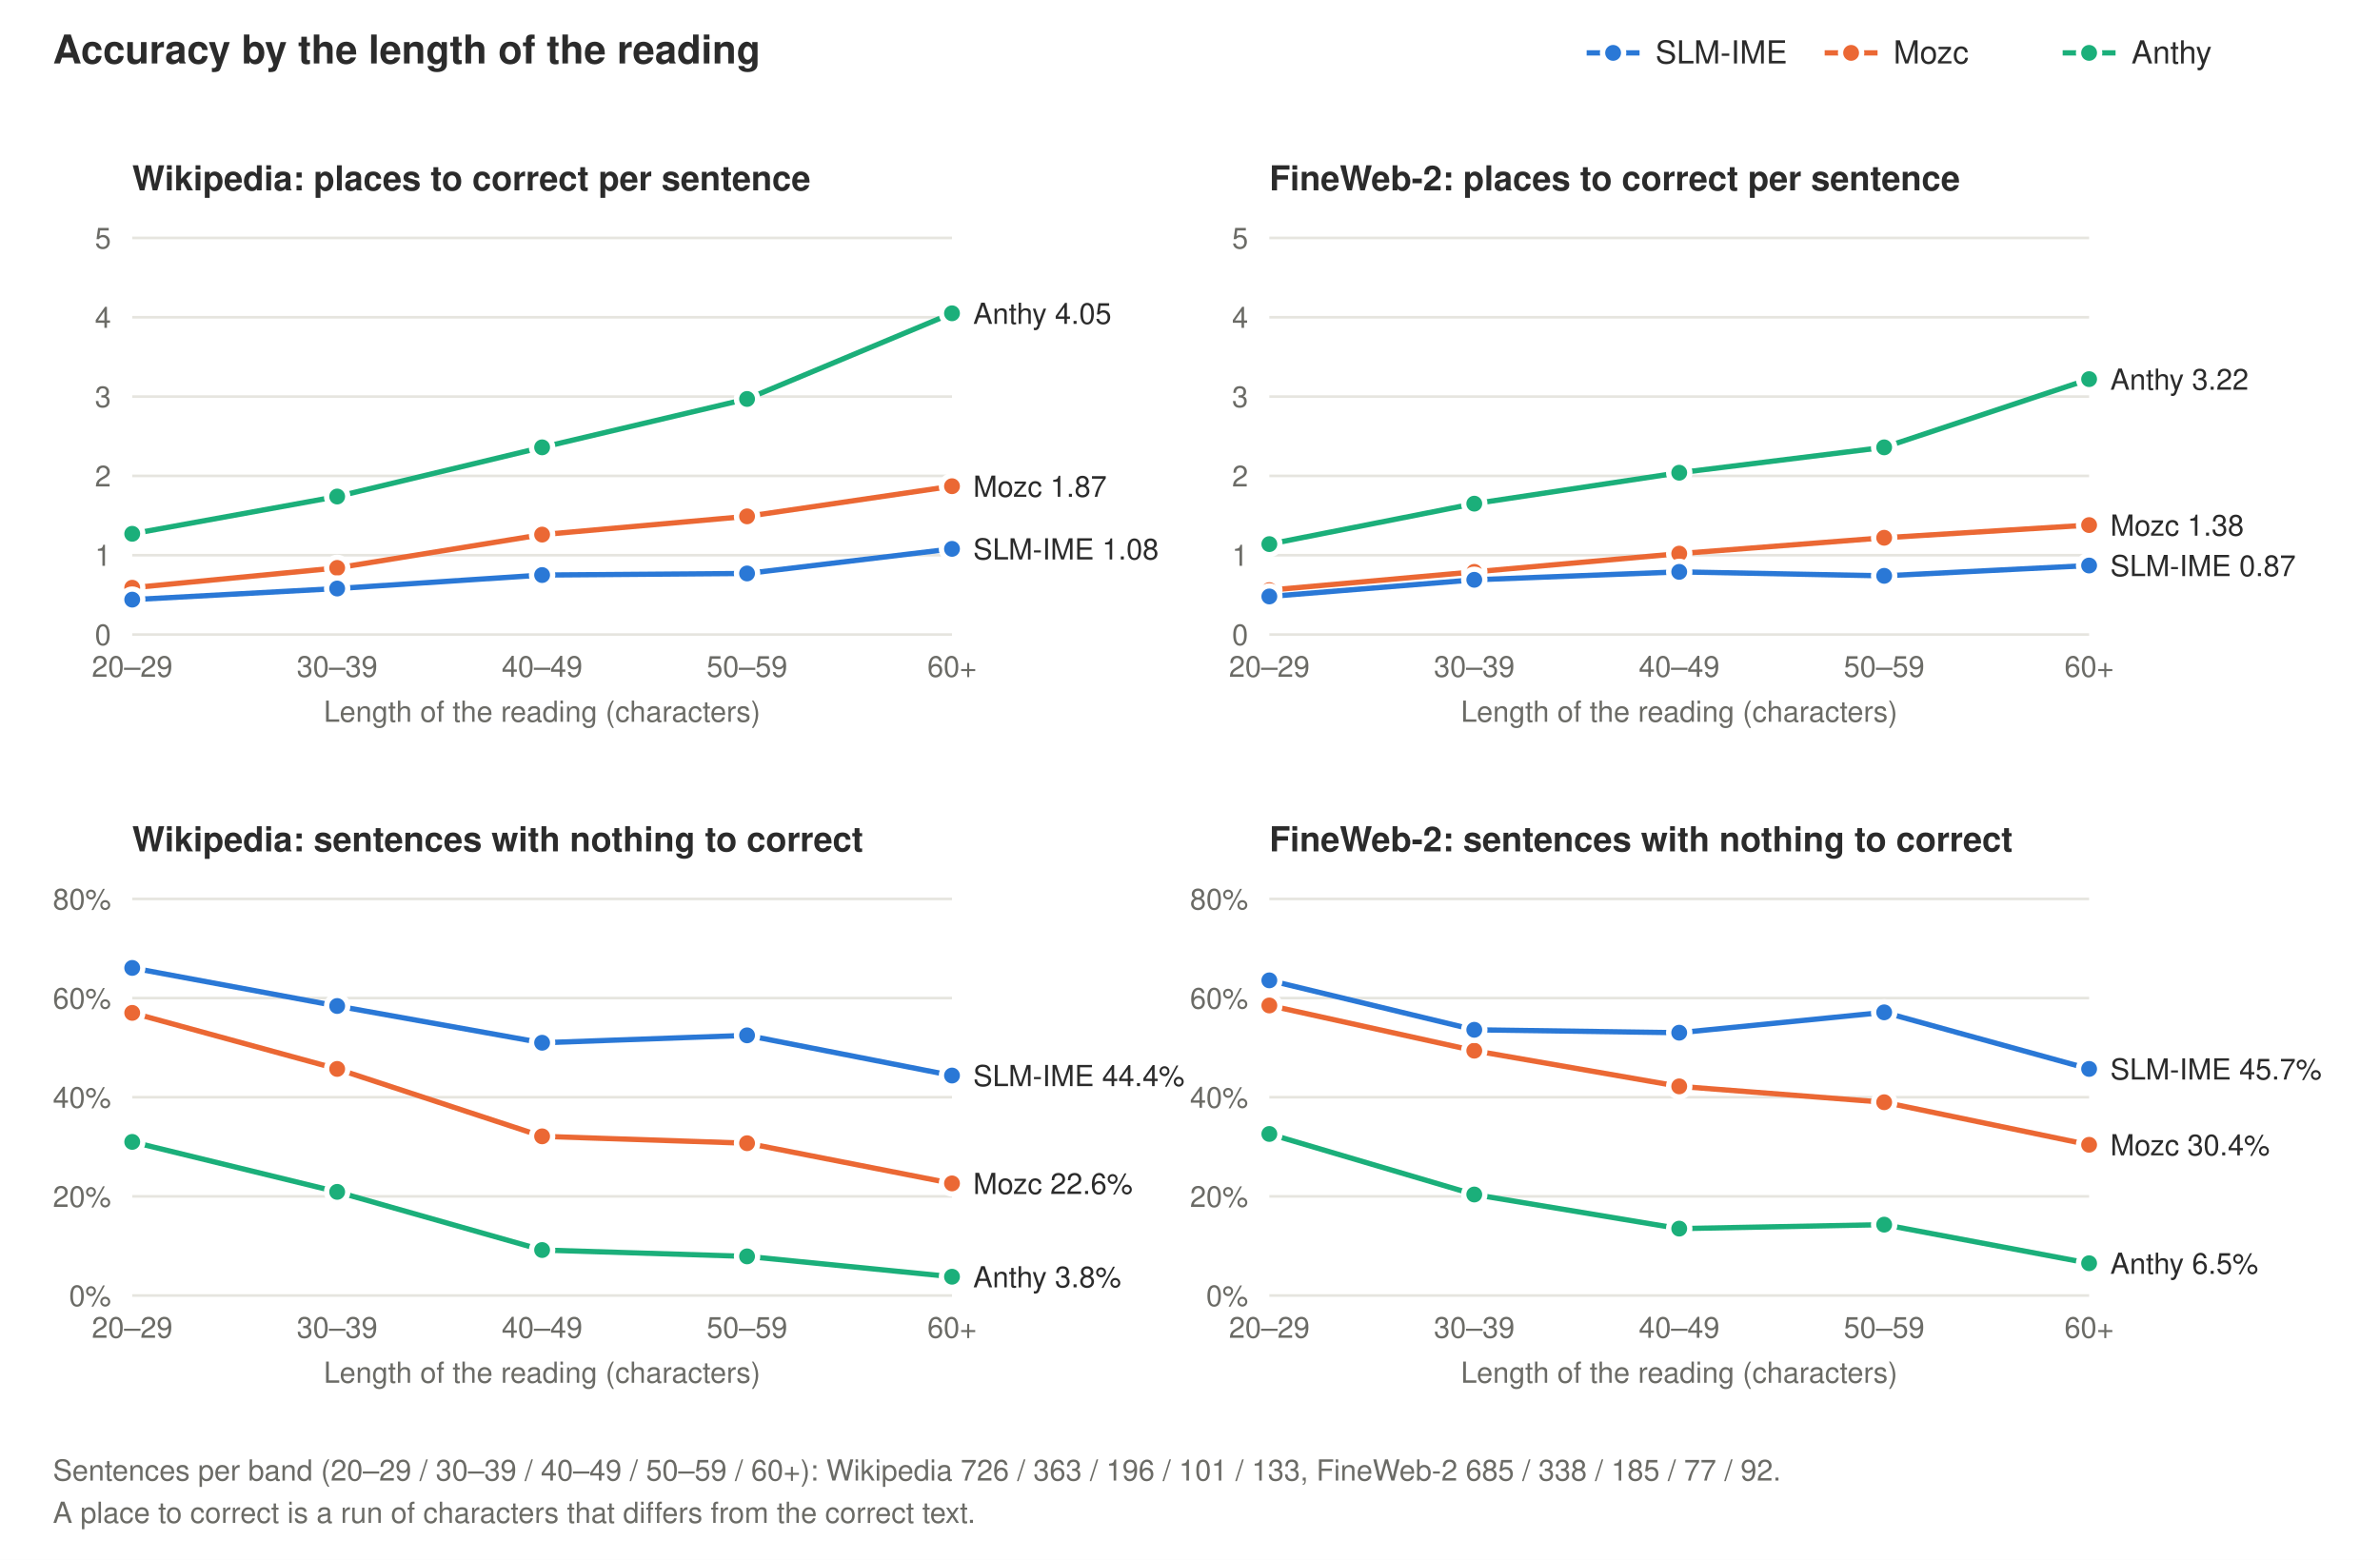
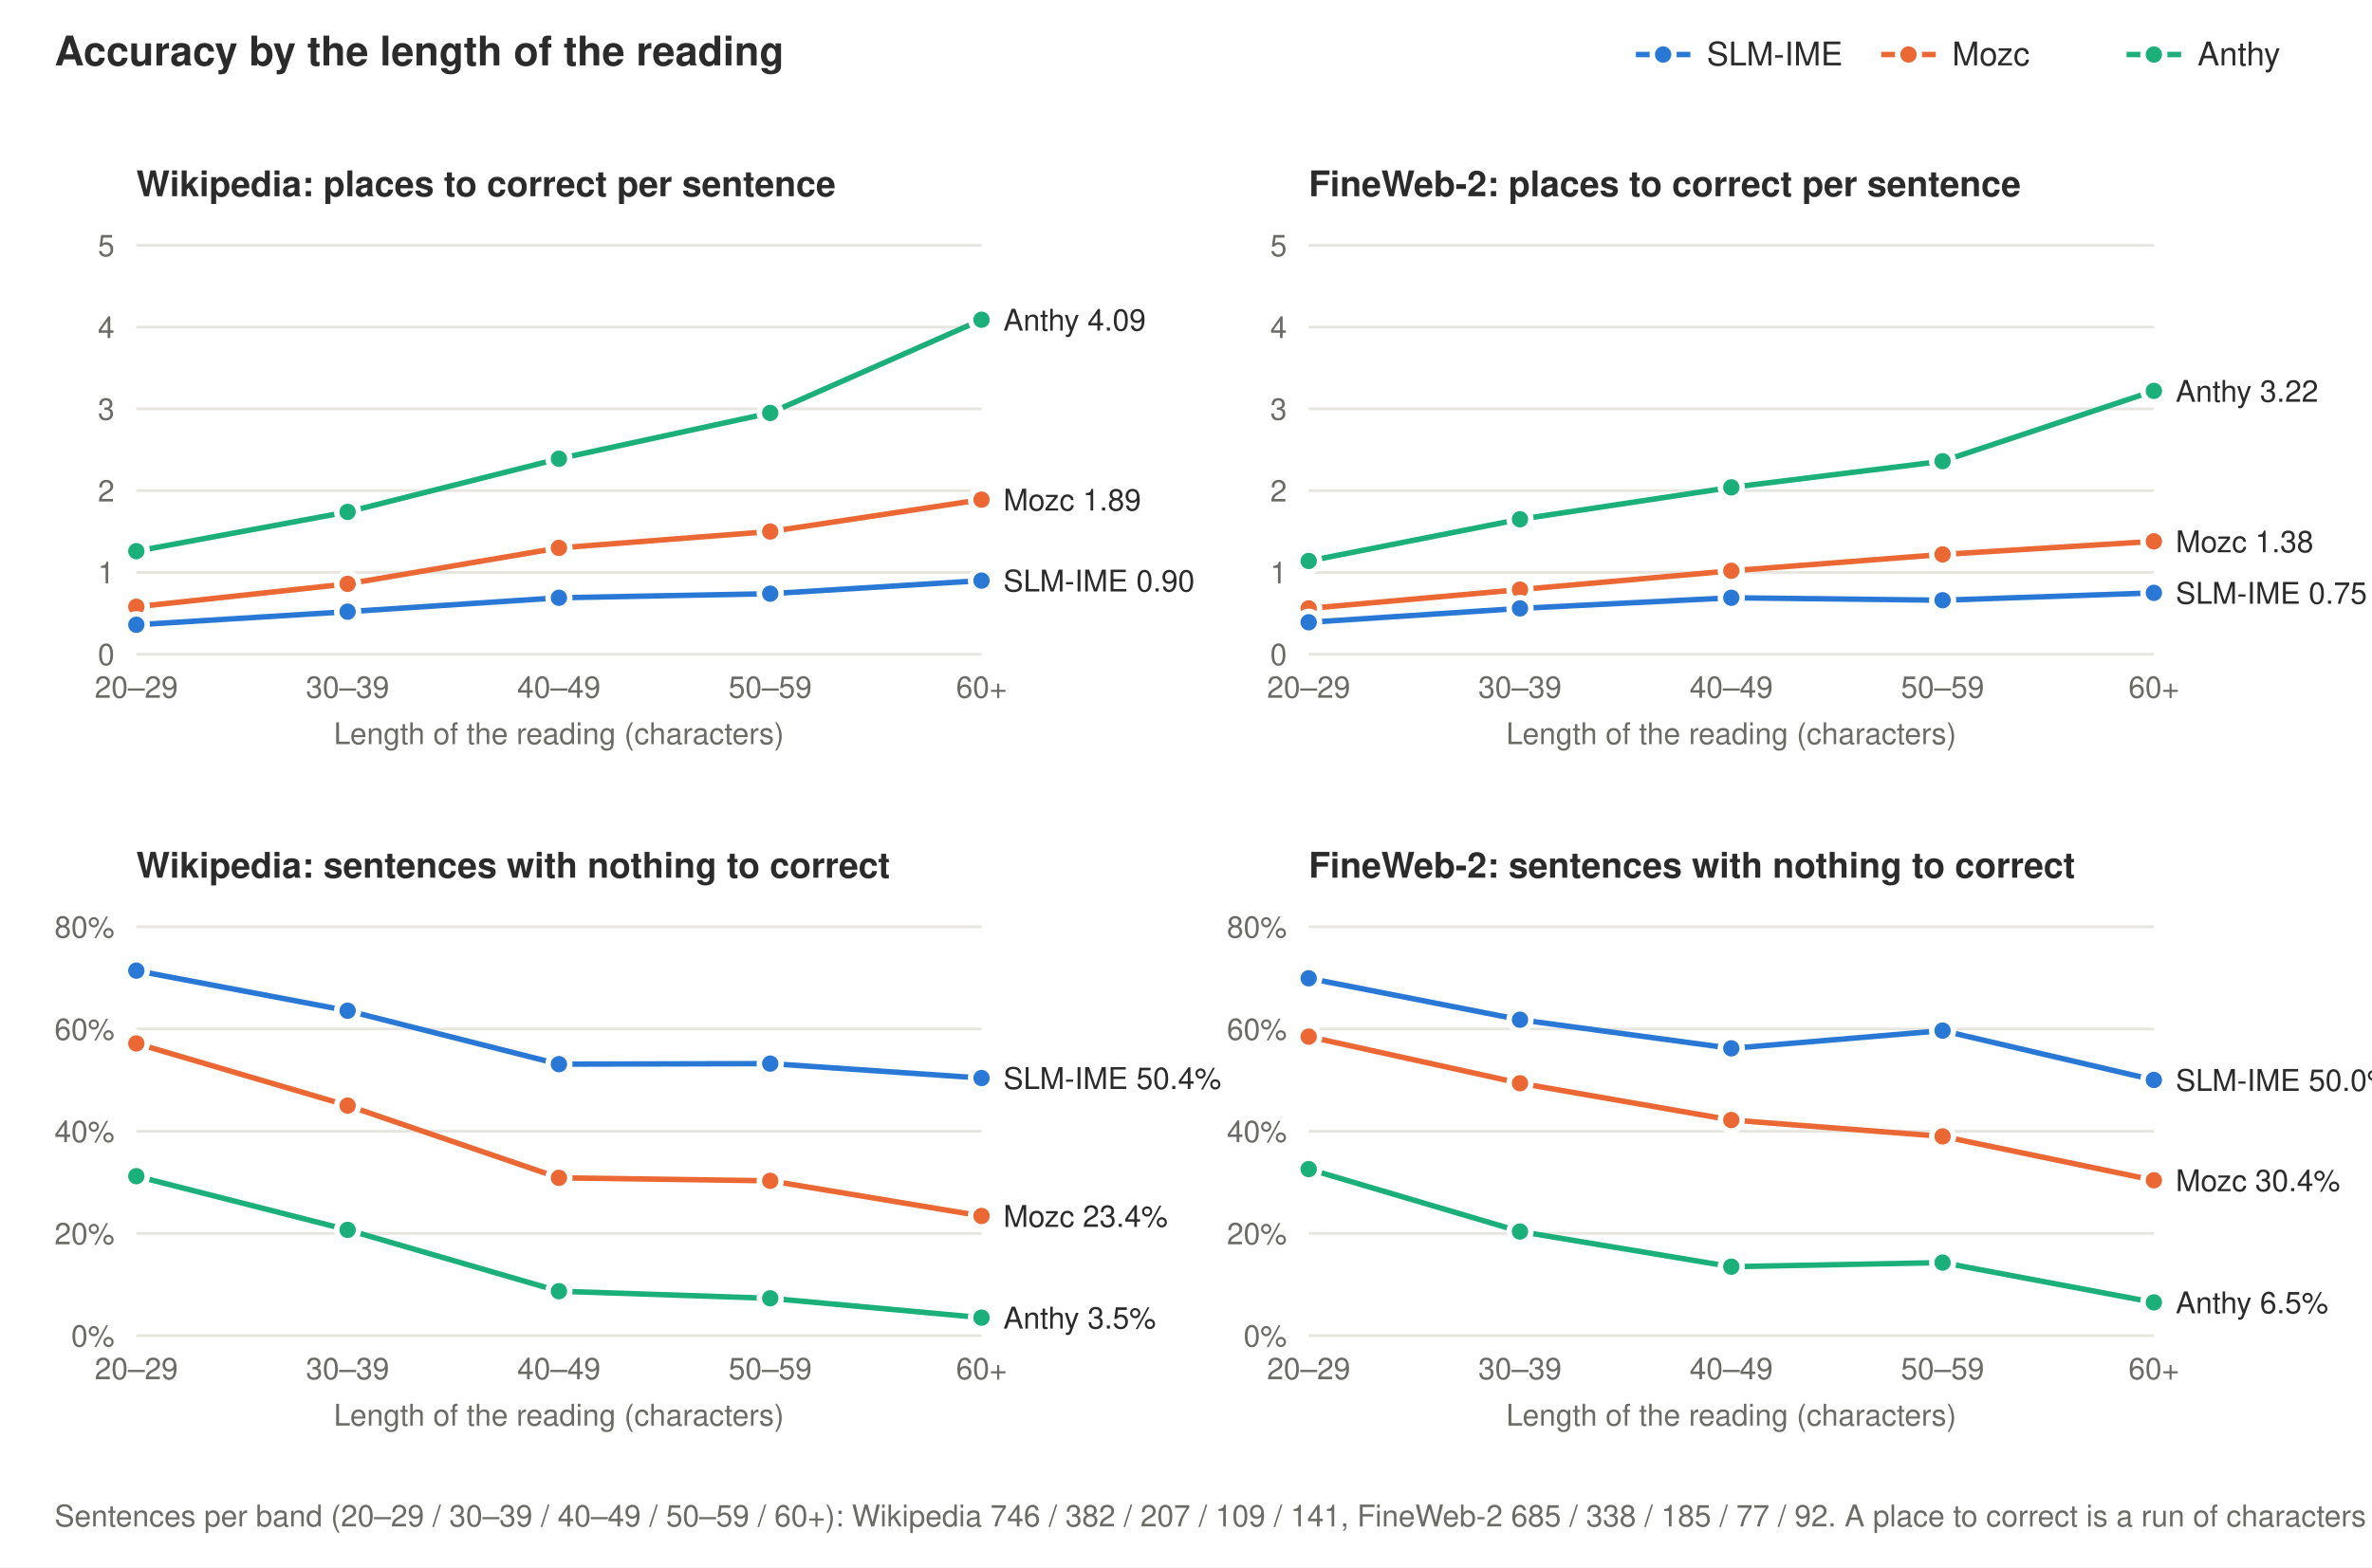
- <svg xmlns="http://www.w3.org/2000/svg" viewBox="0 0 900 590" width="900" height="590" font-family="system-ui, -apple-system, 'Segoe UI', Helvetica, Arial, sans-serif">
-   <rect width="900" height="590" fill="#ffffff" />
+ <svg xmlns="http://www.w3.org/2000/svg" viewBox="0 0 870 575" width="870" height="575" font-family="system-ui, -apple-system, 'Segoe UI', Helvetica, Arial, sans-serif">
+   <rect width="870" height="575" fill="#ffffff" />
  <text x="20" y="24" font-size="15" font-weight="600" fill="#2b2b2b">Accuracy by the length of the reading</text>
  <g font-size="12" fill="#2b2b2b">
    <line x1="600" y1="20" x2="620" y2="20" stroke="#2a78d6" stroke-width="2" />
    <circle cx="610" cy="20" r="4" fill="#2a78d6" stroke="#ffffff" stroke-width="2" />
    <text x="626" y="24">SLM-IME</text>
    <line x1="690" y1="20" x2="710" y2="20" stroke="#eb6834" stroke-width="2" />
    <circle cx="700" cy="20" r="4" fill="#eb6834" stroke="#ffffff" stroke-width="2" />
    <text x="716" y="24">Mozc</text>
    <line x1="780" y1="20" x2="800" y2="20" stroke="#1baf7a" stroke-width="2" />
    <circle cx="790" cy="20" r="4" fill="#1baf7a" stroke="#ffffff" stroke-width="2" />
    <text x="806" y="24">Anthy</text>
  </g>
  <g transform="translate(0,50)">
    <text x="50" y="22" font-size="13" font-weight="600" fill="#2b2b2b">Wikipedia: places to correct per sentence</text>
    <g stroke="#e6e5df" stroke-width="1">
      <line x1="50" y1="190.0" x2="360" y2="190.0" />
      <line x1="50" y1="160.0" x2="360" y2="160.0" />
      <line x1="50" y1="130.0" x2="360" y2="130.0" />
      <line x1="50" y1="100.0" x2="360" y2="100.0" />
      <line x1="50" y1="70.0" x2="360" y2="70.0" />
      <line x1="50" y1="40.0" x2="360" y2="40.0" />
    </g>
    <g font-size="11" fill="#6b6b66" text-anchor="end">
      <text x="42" y="194.0">0</text>
      <text x="42" y="164.0">1</text>
      <text x="42" y="134.0">2</text>
      <text x="42" y="104.0">3</text>
      <text x="42" y="74.0">4</text>
      <text x="42" y="44.0">5</text>
    </g>
    <g font-size="11" fill="#6b6b66" text-anchor="middle">
      <text x="50" y="206">20–29</text>
      <text x="127.5" y="206">30–39</text>
      <text x="205" y="206">40–49</text>
      <text x="282.5" y="206">50–59</text>
      <text x="360" y="206">60+</text>
      <text x="205" y="223">Length of the reading (characters)</text>
    </g>
-     <polyline fill="none" stroke="#1baf7a" stroke-width="2" points="50,151.9 127.5,137.8 205,119.2 282.5,100.9 360,68.5" />
-     <polyline fill="none" stroke="#eb6834" stroke-width="2" points="50,172.3 127.5,164.8 205,152.2 282.5,145.3 360,133.9" />
-     <polyline fill="none" stroke="#2a78d6" stroke-width="2" points="50,176.8 127.5,172.6 205,167.5 282.5,166.9 360,157.6" />
-     <g fill="#1baf7a" stroke="#ffffff" stroke-width="2">
-       <circle cx="50" cy="151.9" r="4" />
+     <polyline fill="none" stroke="#1baf7a" stroke-width="2" points="50,152.2 127.5,137.8 205,118.3 282.5,101.5 360,67.3" />
+     <polyline fill="none" stroke="#eb6834" stroke-width="2" points="50,172.6 127.5,164.2 205,151.0 282.5,145.0 360,133.3" />
+     <polyline fill="none" stroke="#2a78d6" stroke-width="2" points="50,179.2 127.5,174.4 205,169.3 282.5,167.8 360,163.0" />
+     <g fill="#1baf7a" stroke="#ffffff" stroke-width="2">
+       <circle cx="50" cy="152.2" r="4" />
      <circle cx="127.5" cy="137.8" r="4" />
-       <circle cx="205" cy="119.2" r="4" />
-       <circle cx="282.5" cy="100.9" r="4" />
-       <circle cx="360" cy="68.5" r="4" />
-     </g>
-     <g fill="#eb6834" stroke="#ffffff" stroke-width="2">
-       <circle cx="50" cy="172.3" r="4" />
-       <circle cx="127.5" cy="164.8" r="4" />
-       <circle cx="205" cy="152.2" r="4" />
-       <circle cx="282.5" cy="145.3" r="4" />
-       <circle cx="360" cy="133.9" r="4" />
-     </g>
-     <g fill="#2a78d6" stroke="#ffffff" stroke-width="2">
-       <circle cx="50" cy="176.8" r="4" />
-       <circle cx="127.5" cy="172.6" r="4" />
-       <circle cx="205" cy="167.5" r="4" />
-       <circle cx="282.5" cy="166.9" r="4" />
-       <circle cx="360" cy="157.6" r="4" />
-     </g>
-     <g font-size="11" fill="#2b2b2b">
-       <text x="368" y="72.5">Anthy 4.05</text>
-       <text x="368" y="137.9">Mozc 1.87</text>
-       <text x="368" y="161.6">SLM-IME 1.08</text>
+       <circle cx="205" cy="118.3" r="4" />
+       <circle cx="282.5" cy="101.5" r="4" />
+       <circle cx="360" cy="67.3" r="4" />
+     </g>
+     <g fill="#eb6834" stroke="#ffffff" stroke-width="2">
+       <circle cx="50" cy="172.6" r="4" />
+       <circle cx="127.5" cy="164.2" r="4" />
+       <circle cx="205" cy="151.0" r="4" />
+       <circle cx="282.5" cy="145.0" r="4" />
+       <circle cx="360" cy="133.3" r="4" />
+     </g>
+     <g fill="#2a78d6" stroke="#ffffff" stroke-width="2">
+       <circle cx="50" cy="179.2" r="4" />
+       <circle cx="127.5" cy="174.4" r="4" />
+       <circle cx="205" cy="169.3" r="4" />
+       <circle cx="282.5" cy="167.8" r="4" />
+       <circle cx="360" cy="163.0" r="4" />
+     </g>
+     <g font-size="11" fill="#2b2b2b">
+       <text x="368" y="71.3">Anthy 4.09</text>
+       <text x="368" y="137.3">Mozc 1.89</text>
+       <text x="368" y="167.0">SLM-IME 0.90</text>
    </g>
  </g>
  <g transform="translate(430,50)">
    <text x="50" y="22" font-size="13" font-weight="600" fill="#2b2b2b">FineWeb-2: places to correct per sentence</text>
    <g stroke="#e6e5df" stroke-width="1">
      <line x1="50" y1="190.0" x2="360" y2="190.0" />
      <line x1="50" y1="160.0" x2="360" y2="160.0" />
      <line x1="50" y1="130.0" x2="360" y2="130.0" />
      <line x1="50" y1="100.0" x2="360" y2="100.0" />
      <line x1="50" y1="70.0" x2="360" y2="70.0" />
      <line x1="50" y1="40.0" x2="360" y2="40.0" />
    </g>
    <g font-size="11" fill="#6b6b66" text-anchor="end">
      <text x="42" y="194.0">0</text>
      <text x="42" y="164.0">1</text>
      <text x="42" y="134.0">2</text>
      <text x="42" y="104.0">3</text>
      <text x="42" y="74.0">4</text>
      <text x="42" y="44.0">5</text>
    </g>
    <g font-size="11" fill="#6b6b66" text-anchor="middle">
      <text x="50" y="206">20–29</text>
      <text x="127.5" y="206">30–39</text>
      <text x="205" y="206">40–49</text>
      <text x="282.5" y="206">50–59</text>
      <text x="360" y="206">60+</text>
      <text x="205" y="223">Length of the reading (characters)</text>
    </g>
    <polyline fill="none" stroke="#1baf7a" stroke-width="2" points="50,155.8 127.5,140.5 205,128.8 282.5,119.2 360,93.4" />
    <polyline fill="none" stroke="#eb6834" stroke-width="2" points="50,173.2 127.5,166.3 205,159.4 282.5,153.4 360,148.6" />
-     <polyline fill="none" stroke="#2a78d6" stroke-width="2" points="50,175.6 127.5,169.3 205,166.3 282.5,167.8 360,163.9" />
+     <polyline fill="none" stroke="#2a78d6" stroke-width="2" points="50,178.3 127.5,173.2 205,169.3 282.5,170.2 360,167.5" />
    <g fill="#1baf7a" stroke="#ffffff" stroke-width="2">
      <circle cx="50" cy="155.8" r="4" />
      <circle cx="127.5" cy="140.5" r="4" />
      <circle cx="205" cy="128.8" r="4" />
      <circle cx="282.5" cy="119.2" r="4" />
      <circle cx="360" cy="93.4" r="4" />
    </g>
    <g fill="#eb6834" stroke="#ffffff" stroke-width="2">
      <circle cx="50" cy="173.2" r="4" />
      <circle cx="127.5" cy="166.3" r="4" />
      <circle cx="205" cy="159.4" r="4" />
      <circle cx="282.5" cy="153.4" r="4" />
      <circle cx="360" cy="148.6" r="4" />
    </g>
    <g fill="#2a78d6" stroke="#ffffff" stroke-width="2">
-       <circle cx="50" cy="175.6" r="4" />
-       <circle cx="127.5" cy="169.3" r="4" />
-       <circle cx="205" cy="166.3" r="4" />
-       <circle cx="282.5" cy="167.8" r="4" />
-       <circle cx="360" cy="163.9" r="4" />
+       <circle cx="50" cy="178.3" r="4" />
+       <circle cx="127.5" cy="173.2" r="4" />
+       <circle cx="205" cy="169.3" r="4" />
+       <circle cx="282.5" cy="170.2" r="4" />
+       <circle cx="360" cy="167.5" r="4" />
    </g>
    <g font-size="11" fill="#2b2b2b">
      <text x="368" y="97.4">Anthy 3.22</text>
      <text x="368" y="152.6">Mozc 1.38</text>
-       <text x="368" y="167.9">SLM-IME 0.87</text>
+       <text x="368" y="171.5">SLM-IME 0.75</text>
    </g>
  </g>
  <g transform="translate(0,300)">
    <text x="50" y="22" font-size="13" font-weight="600" fill="#2b2b2b">Wikipedia: sentences with nothing to correct</text>
    <g stroke="#e6e5df" stroke-width="1">
      <line x1="50" y1="190.0" x2="360" y2="190.0" />
      <line x1="50" y1="152.5" x2="360" y2="152.5" />
      <line x1="50" y1="115.0" x2="360" y2="115.0" />
      <line x1="50" y1="77.5" x2="360" y2="77.5" />
      <line x1="50" y1="40.0" x2="360" y2="40.0" />
    </g>
    <g font-size="11" fill="#6b6b66" text-anchor="end">
      <text x="42" y="194.0">0%</text>
      <text x="42" y="156.5">20%</text>
      <text x="42" y="119.0">40%</text>
      <text x="42" y="81.5">60%</text>
      <text x="42" y="44.0">80%</text>
    </g>
    <g font-size="11" fill="#6b6b66" text-anchor="middle">
      <text x="50" y="206">20–29</text>
      <text x="127.5" y="206">30–39</text>
      <text x="205" y="206">40–49</text>
      <text x="282.5" y="206">50–59</text>
      <text x="360" y="206">60+</text>
      <text x="205" y="223">Length of the reading (characters)</text>
    </g>
-     <polyline fill="none" stroke="#1baf7a" stroke-width="2" points="50,131.9 127.5,150.8 205,172.8 282.5,175.2 360,182.9" />
-     <polyline fill="none" stroke="#eb6834" stroke-width="2" points="50,83.1 127.5,104.3 205,129.8 282.5,132.4 360,147.6" />
-     <polyline fill="none" stroke="#2a78d6" stroke-width="2" points="50,66.1 127.5,80.5 205,94.4 282.5,91.6 360,106.8" />
-     <g fill="#1baf7a" stroke="#ffffff" stroke-width="2">
-       <circle cx="50" cy="131.9" r="4" />
-       <circle cx="127.5" cy="150.8" r="4" />
-       <circle cx="205" cy="172.8" r="4" />
-       <circle cx="282.5" cy="175.2" r="4" />
-       <circle cx="360" cy="182.9" r="4" />
-     </g>
-     <g fill="#eb6834" stroke="#ffffff" stroke-width="2">
-       <circle cx="50" cy="83.1" r="4" />
-       <circle cx="127.5" cy="104.3" r="4" />
-       <circle cx="205" cy="129.8" r="4" />
-       <circle cx="282.5" cy="132.4" r="4" />
-       <circle cx="360" cy="147.6" r="4" />
-     </g>
-     <g fill="#2a78d6" stroke="#ffffff" stroke-width="2">
-       <circle cx="50" cy="66.1" r="4" />
-       <circle cx="127.5" cy="80.5" r="4" />
-       <circle cx="205" cy="94.4" r="4" />
-       <circle cx="282.5" cy="91.6" r="4" />
-       <circle cx="360" cy="106.8" r="4" />
-     </g>
-     <g font-size="11" fill="#2b2b2b">
-       <text x="368" y="110.8">SLM-IME 44.4%</text>
-       <text x="368" y="151.6">Mozc 22.6%</text>
-       <text x="368" y="186.9">Anthy 3.8%</text>
+     <polyline fill="none" stroke="#1baf7a" stroke-width="2" points="50,131.5 127.5,151.2 205,173.7 282.5,176.3 360,183.4" />
+     <polyline fill="none" stroke="#eb6834" stroke-width="2" points="50,82.8 127.5,105.6 205,132.1 282.5,133.2 360,146.1" />
+     <polyline fill="none" stroke="#2a78d6" stroke-width="2" points="50,56.1 127.5,70.8 205,90.4 282.5,90.2 360,95.5" />
+     <g fill="#1baf7a" stroke="#ffffff" stroke-width="2">
+       <circle cx="50" cy="131.5" r="4" />
+       <circle cx="127.5" cy="151.2" r="4" />
+       <circle cx="205" cy="173.7" r="4" />
+       <circle cx="282.5" cy="176.3" r="4" />
+       <circle cx="360" cy="183.4" r="4" />
+     </g>
+     <g fill="#eb6834" stroke="#ffffff" stroke-width="2">
+       <circle cx="50" cy="82.8" r="4" />
+       <circle cx="127.5" cy="105.6" r="4" />
+       <circle cx="205" cy="132.1" r="4" />
+       <circle cx="282.5" cy="133.2" r="4" />
+       <circle cx="360" cy="146.1" r="4" />
+     </g>
+     <g fill="#2a78d6" stroke="#ffffff" stroke-width="2">
+       <circle cx="50" cy="56.1" r="4" />
+       <circle cx="127.5" cy="70.8" r="4" />
+       <circle cx="205" cy="90.4" r="4" />
+       <circle cx="282.5" cy="90.2" r="4" />
+       <circle cx="360" cy="95.5" r="4" />
+     </g>
+     <g font-size="11" fill="#2b2b2b">
+       <text x="368" y="99.5">SLM-IME 50.4%</text>
+       <text x="368" y="150.1">Mozc 23.4%</text>
+       <text x="368" y="187.4">Anthy 3.5%</text>
    </g>
  </g>
  <g transform="translate(430,300)">
    <text x="50" y="22" font-size="13" font-weight="600" fill="#2b2b2b">FineWeb-2: sentences with nothing to correct</text>
    <g stroke="#e6e5df" stroke-width="1">
      <line x1="50" y1="190.0" x2="360" y2="190.0" />
      <line x1="50" y1="152.5" x2="360" y2="152.5" />
      <line x1="50" y1="115.0" x2="360" y2="115.0" />
      <line x1="50" y1="77.5" x2="360" y2="77.5" />
      <line x1="50" y1="40.0" x2="360" y2="40.0" />
    </g>
    <g font-size="11" fill="#6b6b66" text-anchor="end">
      <text x="42" y="194.0">0%</text>
      <text x="42" y="156.5">20%</text>
      <text x="42" y="119.0">40%</text>
      <text x="42" y="81.5">60%</text>
      <text x="42" y="44.0">80%</text>
    </g>
    <g font-size="11" fill="#6b6b66" text-anchor="middle">
      <text x="50" y="206">20–29</text>
      <text x="127.5" y="206">30–39</text>
      <text x="205" y="206">40–49</text>
      <text x="282.5" y="206">50–59</text>
      <text x="360" y="206">60+</text>
      <text x="205" y="223">Length of the reading (characters)</text>
    </g>
    <polyline fill="none" stroke="#1baf7a" stroke-width="2" points="50,128.9 127.5,151.8 205,164.7 282.5,163.2 360,177.8" />
    <polyline fill="none" stroke="#eb6834" stroke-width="2" points="50,80.3 127.5,97.4 205,110.9 282.5,116.9 360,133.0" />
-     <polyline fill="none" stroke="#2a78d6" stroke-width="2" points="50,70.8 127.5,89.5 205,90.6 282.5,82.9 360,104.3" />
+     <polyline fill="none" stroke="#2a78d6" stroke-width="2" points="50,58.9 127.5,74.1 205,84.6 282.5,78.1 360,96.2" />
    <g fill="#1baf7a" stroke="#ffffff" stroke-width="2">
      <circle cx="50" cy="128.9" r="4" />
      <circle cx="127.5" cy="151.8" r="4" />
      <circle cx="205" cy="164.7" r="4" />
      <circle cx="282.5" cy="163.2" r="4" />
      <circle cx="360" cy="177.8" r="4" />
    </g>
    <g fill="#eb6834" stroke="#ffffff" stroke-width="2">
      <circle cx="50" cy="80.3" r="4" />
      <circle cx="127.5" cy="97.4" r="4" />
      <circle cx="205" cy="110.9" r="4" />
      <circle cx="282.5" cy="116.9" r="4" />
      <circle cx="360" cy="133.0" r="4" />
    </g>
    <g fill="#2a78d6" stroke="#ffffff" stroke-width="2">
-       <circle cx="50" cy="70.8" r="4" />
-       <circle cx="127.5" cy="89.5" r="4" />
-       <circle cx="205" cy="90.6" r="4" />
-       <circle cx="282.5" cy="82.9" r="4" />
-       <circle cx="360" cy="104.3" r="4" />
-     </g>
-     <g font-size="11" fill="#2b2b2b">
-       <text x="368" y="108.3">SLM-IME 45.7%</text>
+       <circle cx="50" cy="58.9" r="4" />
+       <circle cx="127.5" cy="74.1" r="4" />
+       <circle cx="205" cy="84.6" r="4" />
+       <circle cx="282.5" cy="78.1" r="4" />
+       <circle cx="360" cy="96.2" r="4" />
+     </g>
+     <g font-size="11" fill="#2b2b2b">
+       <text x="368" y="100.2">SLM-IME 50.0%</text>
      <text x="368" y="137.0">Mozc 30.4%</text>
      <text x="368" y="181.8">Anthy 6.5%</text>
    </g>
  </g>
-   <text x="20" y="560" font-size="11" fill="#6b6b66">Sentences per band (20–29 / 30–39 / 40–49 / 50–59 / 60+): Wikipedia 726 / 363 / 196 / 101 / 133, FineWeb-2 685 / 338 / 185 / 77 / 92.</text>
-   <text x="20" y="576" font-size="11" fill="#6b6b66">A place to correct is a run of characters that differs from the correct text.</text>
+   <text x="20" y="560" font-size="11" fill="#6b6b66">Sentences per band (20–29 / 30–39 / 40–49 / 50–59 / 60+): Wikipedia 746 / 382 / 207 / 109 / 141, FineWeb-2 685 / 338 / 185 / 77 / 92. A place to correct is a run of characters that differs from the correct text.</text>
</svg>
